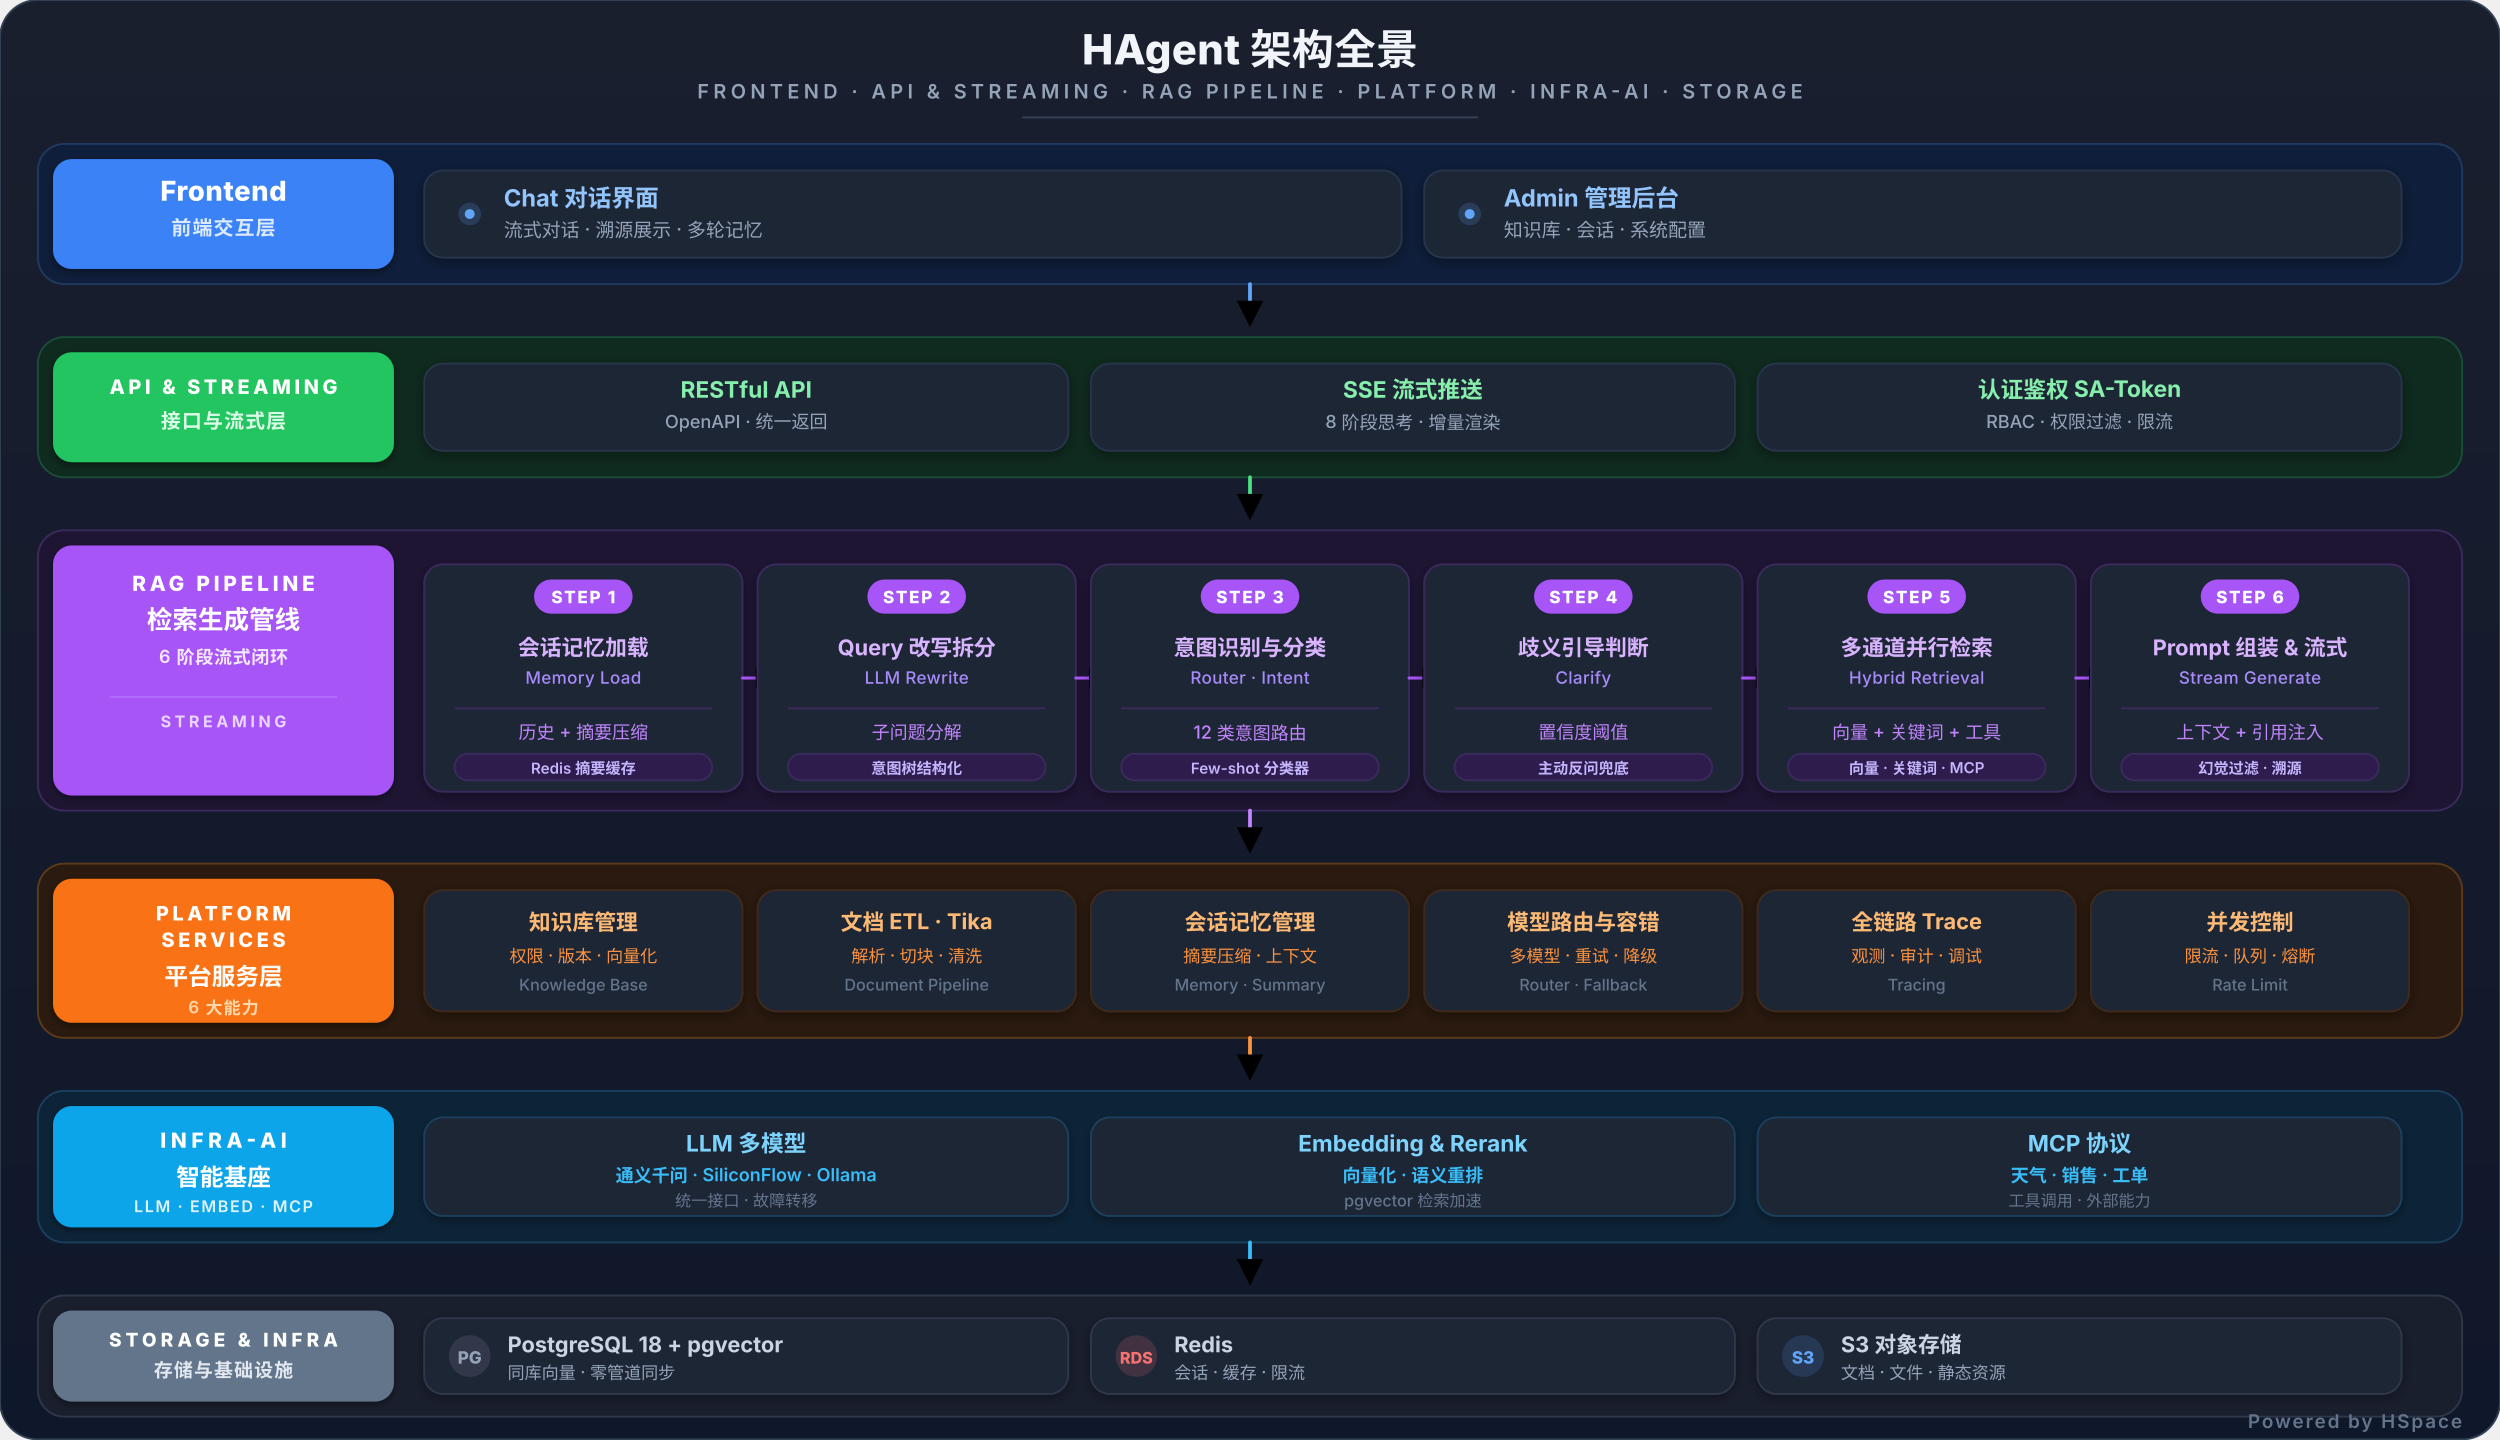
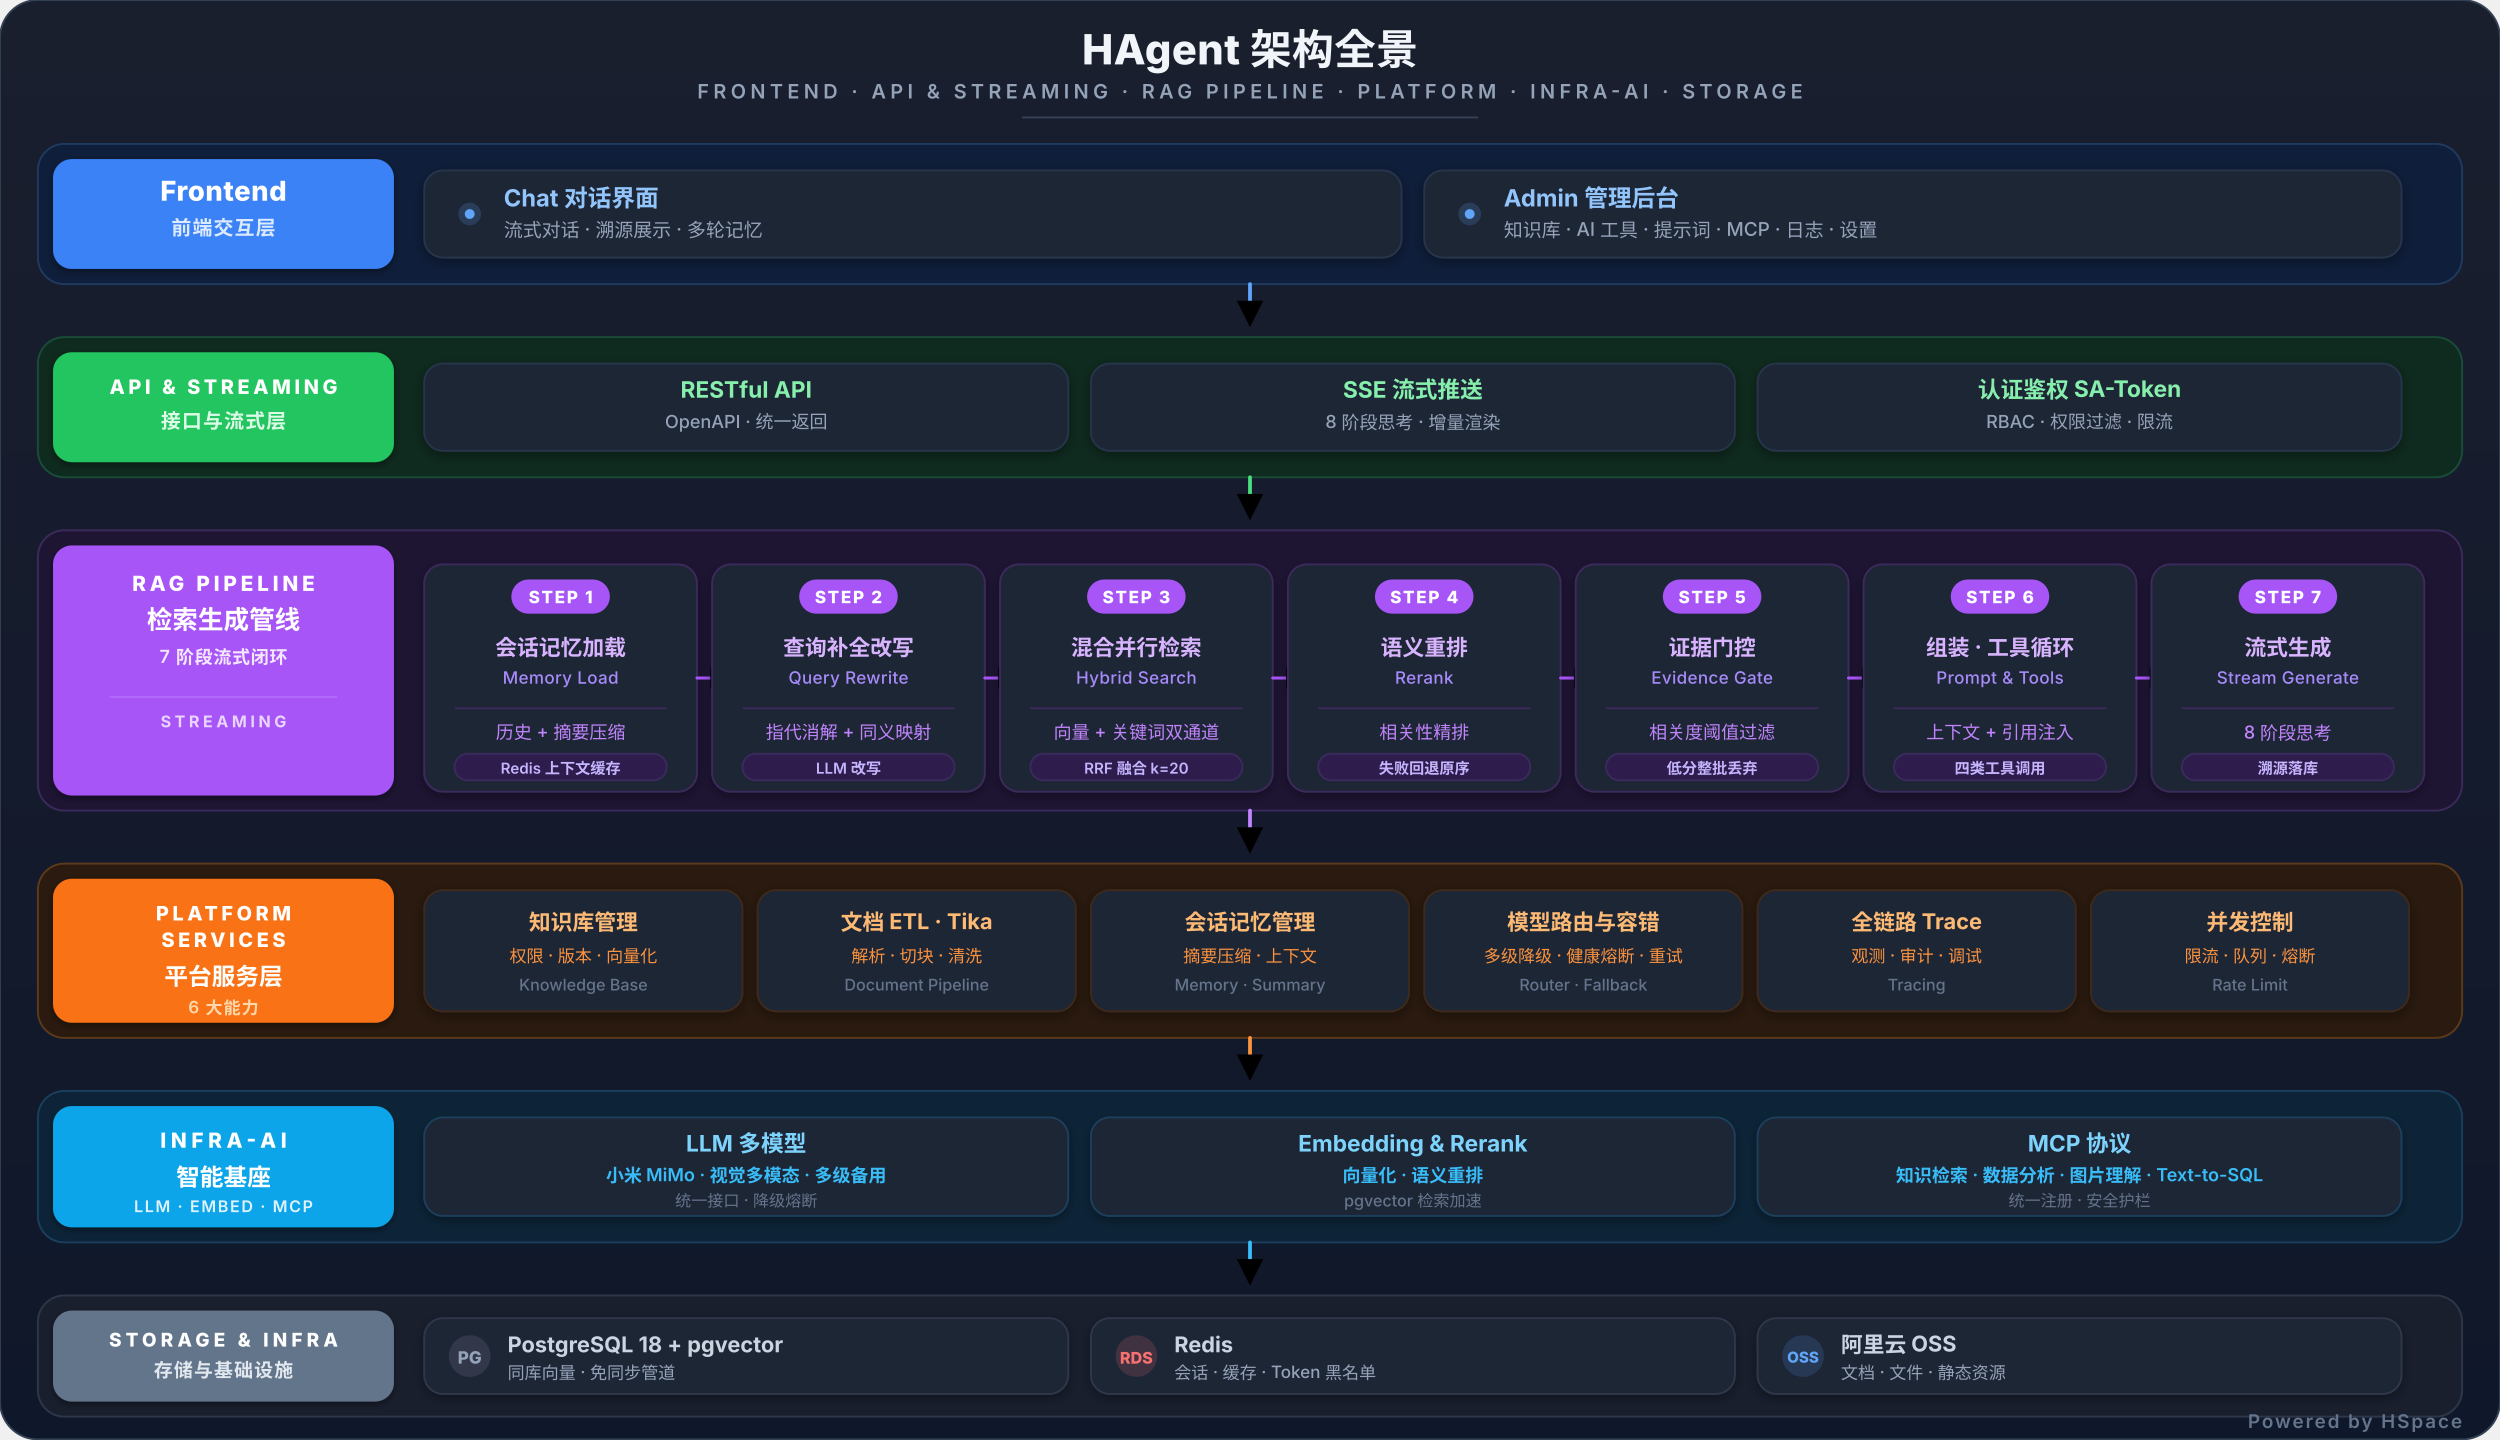
<svg xmlns="http://www.w3.org/2000/svg" viewBox="0 0 1320 760" width="1320" height="760" role="img" aria-labelledby="archTitle archDesc" font-family="'Inter','Helvetica Neue',Arial,sans-serif">
  <defs>
    <filter id="cardShadow" x="-10%" y="-15%" width="120%" height="130%">
      <feDropShadow dx="0" dy="2" stdDeviation="3" flood-color="#000000" flood-opacity="0.35" />
    </filter>
    <filter id="sideShadow" x="-15%" y="-15%" width="130%" height="130%">
      <feDropShadow dx="0" dy="1.5" stdDeviation="2" flood-color="#000000" flood-opacity="0.40" />
    </filter>
    <linearGradient id="bgGrad" x1="0%" y1="0%" x2="0%" y2="100%">
      <stop offset="0%" stop-color="#1a1f2e" />
      <stop offset="100%" stop-color="#0f172a" />
    </linearGradient>
    <marker id="arr" viewBox="0 0 10 10" refX="8" refY="5" markerWidth="7" markerHeight="7" orient="auto-start-reverse">
      <path d="M0,0 L10,5 L0,10 z" fill="currentColor" />
    </marker>
+     <style>
+       line[stroke-width="2"], line[stroke-width="1.6"] {
+         stroke-dasharray: 14 3;
+         animation: hs-flow 1.4s linear infinite;
+       }
+       @keyframes hs-flow {
+         to { stroke-dashoffset: -17; }
+       }
+       @media (prefers-reduced-motion: reduce) {
+         line[stroke-width="2"], line[stroke-width="1.6"] { animation: none; }
+       }
+     </style>
  </defs>
  <rect width="1320" height="760" rx="20" fill="url(#bgGrad)" stroke="#334155" stroke-width="1" />
  <g id="header">
    <text x="660" y="34" text-anchor="middle" font-size="22" font-weight="800" fill="#f1f5f9" letter-spacing="0.01em">HAgent 架构全景</text>
    <text x="660" y="52" text-anchor="middle" font-size="10.5" font-weight="600" fill="#94a3b8" letter-spacing="0.22em">FRONTEND · API &amp; STREAMING · RAG PIPELINE · PLATFORM · INFRA-AI · STORAGE</text>
    <line x1="540" y1="62" x2="780" y2="62" stroke="#334155" stroke-width="1" stroke-linecap="round" />
  </g>
  <g id="layer-frontend" color="#60a5fa">
    <rect x="20" y="76" width="1280" height="74" rx="14" fill="#0f1e3a" stroke="#1e3a5f" stroke-width="1" />
    <rect x="28" y="84" width="180" height="58" rx="10" fill="#3b82f6" filter="url(#sideShadow)" />
    <text x="118" y="106" text-anchor="middle" font-size="14.5" font-weight="800" fill="#ffffff" letter-spacing="0.02em">Frontend</text>
    <text x="118" y="124" text-anchor="middle" font-size="10.5" font-weight="600" fill="#dbeafe" letter-spacing="0.06em">前端交互层</text>
    <g filter="url(#cardShadow)">
      <rect x="224" y="90" width="516" height="46" rx="10" fill="#1e2536" stroke="#263449" stroke-width="1" />
      <circle cx="248" cy="113" r="6" fill="#60a5fa" opacity="0.18" />
      <circle cx="248" cy="113" r="2.6" fill="#60a5fa" />
      <text x="266" y="109" font-size="12.5" font-weight="700" fill="#93c5fd">Chat 对话界面</text>
      <text x="266" y="125" font-size="10" font-weight="500" fill="#94a3b8">流式对话 · 溯源展示 · 多轮记忆</text>
    </g>
    <g filter="url(#cardShadow)">
      <rect x="752" y="90" width="516" height="46" rx="10" fill="#1e2536" stroke="#263449" stroke-width="1" />
      <circle cx="776" cy="113" r="6" fill="#60a5fa" opacity="0.18" />
      <circle cx="776" cy="113" r="2.6" fill="#60a5fa" />
      <text x="794" y="109" font-size="12.5" font-weight="700" fill="#93c5fd">Admin 管理后台</text>
-       <text x="794" y="125" font-size="10" font-weight="500" fill="#94a3b8">知识库 · 会话 · 系统配置</text>
+       <text x="794" y="125" font-size="10" font-weight="500" fill="#94a3b8">知识库 · AI 工具 · 提示词 · MCP · 日志 · 设置</text>
    </g>
  </g>
  <line x1="660" y1="150" x2="660" y2="170" stroke="#60a5fa" stroke-width="2" stroke-linecap="round" marker-end="url(#arr)" color="#60a5fa" />
  <g id="layer-api">
    <rect x="20" y="178" width="1280" height="74" rx="14" fill="#0f2a1e" stroke="#1a4d38" stroke-width="1" />
    <rect x="28" y="186" width="180" height="58" rx="10" fill="#22c55e" filter="url(#sideShadow)" />
    <text x="118" y="208" text-anchor="middle" font-size="10.5" font-weight="800" fill="#ffffff" letter-spacing="0.18em">API &amp; STREAMING</text>
    <text x="118" y="226" text-anchor="middle" font-size="10.5" font-weight="600" fill="#dcfce7" letter-spacing="0.06em">接口与流式层</text>
    <g filter="url(#cardShadow)">
      <rect x="224" y="192" width="340" height="46" rx="10" fill="#1e2536" stroke="#263449" stroke-width="1" />
      <text x="394" y="210" text-anchor="middle" font-size="12" font-weight="700" fill="#86efac">RESTful API</text>
      <text x="394" y="226" text-anchor="middle" font-size="9.5" font-weight="500" fill="#94a3b8">OpenAPI · 统一返回</text>
    </g>
    <g filter="url(#cardShadow)">
      <rect x="576" y="192" width="340" height="46" rx="10" fill="#1e2536" stroke="#263449" stroke-width="1" />
      <text x="746" y="210" text-anchor="middle" font-size="12" font-weight="700" fill="#86efac">SSE 流式推送</text>
      <text x="746" y="226" text-anchor="middle" font-size="9.5" font-weight="500" fill="#94a3b8">8 阶段思考 · 增量渲染</text>
    </g>
    <g filter="url(#cardShadow)">
      <rect x="928" y="192" width="340" height="46" rx="10" fill="#1e2536" stroke="#263449" stroke-width="1" />
      <text x="1098" y="210" text-anchor="middle" font-size="12" font-weight="700" fill="#86efac">认证鉴权 SA-Token</text>
      <text x="1098" y="226" text-anchor="middle" font-size="9.5" font-weight="500" fill="#94a3b8">RBAC · 权限过滤 · 限流</text>
    </g>
  </g>
  <line x1="660" y1="252" x2="660" y2="272" stroke="#4ade80" stroke-width="2" stroke-linecap="round" marker-end="url(#arr)" />
  <g id="layer-rag">
    <rect x="20" y="280" width="1280" height="148" rx="14" fill="#1e1533" stroke="#3b2a5c" stroke-width="1" />
    <rect x="28" y="288" width="180" height="132" rx="10" fill="#a855f7" filter="url(#sideShadow)" />
    <text x="118" y="312" text-anchor="middle" font-size="11" font-weight="800" fill="#ffffff" letter-spacing="0.18em">RAG PIPELINE</text>
    <text x="118" y="332" text-anchor="middle" font-size="13.5" font-weight="800" fill="#ffffff">检索生成管线</text>
-     <text x="118" y="350" text-anchor="middle" font-size="9.5" font-weight="600" fill="#f3e8ff" letter-spacing="0.04em">6 阶段流式闭环</text>
+     <text x="118" y="350" text-anchor="middle" font-size="9.5" font-weight="600" fill="#f3e8ff" letter-spacing="0.04em">7 阶段流式闭环</text>
    <line x1="58" y1="368" x2="178" y2="368" stroke="#c084fc" stroke-width="1" opacity="0.45" />
    <text x="118" y="384" text-anchor="middle" font-size="8.5" font-weight="700" fill="#e9d5ff" letter-spacing="0.22em">STREAMING</text>
    <g filter="url(#cardShadow)">
-       <rect x="224" y="298" width="168" height="120" rx="10" fill="#1e2536" stroke="#3b2a5c" stroke-width="1" />
-       <rect x="282" y="306" width="52" height="18" rx="9" fill="#a855f7" />
-       <text x="308" y="318.5" text-anchor="middle" font-size="9" font-weight="800" fill="#ffffff" letter-spacing="0.10em">STEP 1</text>
-       <text x="308" y="346" text-anchor="middle" font-size="11.5" font-weight="700" fill="#d8b4fe">会话记忆加载</text>
-       <text x="308" y="361" text-anchor="middle" font-size="9" font-weight="500" fill="#a78bfa" letter-spacing="0.02em">Memory Load</text>
-       <line x1="240" y1="374" x2="376" y2="374" stroke="#3b2a5c" stroke-width="1" />
-       <text x="308" y="390" text-anchor="middle" font-size="9.5" font-weight="500" fill="#c084fc">历史 + 摘要压缩</text>
-       <rect x="240" y="398" width="136" height="14" rx="7" fill="#2d1b4e" stroke="#3b2a5c" />
-       <text x="308" y="408.5" text-anchor="middle" font-size="8" font-weight="600" fill="#c4b5fd">Redis 摘要缓存</text>
-     </g>
-     <line x1="392" y1="358" x2="408" y2="358" stroke="#a855f7" stroke-width="1.6" stroke-linecap="round" marker-end="url(#arr)" />
-     <g filter="url(#cardShadow)">
-       <rect x="400" y="298" width="168" height="120" rx="10" fill="#1e2536" stroke="#3b2a5c" stroke-width="1" />
-       <rect x="458" y="306" width="52" height="18" rx="9" fill="#a855f7" />
-       <text x="484" y="318.5" text-anchor="middle" font-size="9" font-weight="800" fill="#ffffff" letter-spacing="0.10em">STEP 2</text>
-       <text x="484" y="346" text-anchor="middle" font-size="11.5" font-weight="700" fill="#d8b4fe">Query 改写拆分</text>
-       <text x="484" y="361" text-anchor="middle" font-size="9" font-weight="500" fill="#a78bfa" letter-spacing="0.02em">LLM Rewrite</text>
-       <line x1="416" y1="374" x2="552" y2="374" stroke="#3b2a5c" stroke-width="1" />
-       <text x="484" y="390" text-anchor="middle" font-size="9.5" font-weight="500" fill="#c084fc">子问题分解</text>
-       <rect x="416" y="398" width="136" height="14" rx="7" fill="#2d1b4e" stroke="#3b2a5c" />
-       <text x="484" y="408.5" text-anchor="middle" font-size="8" font-weight="600" fill="#c4b5fd">意图树结构化</text>
-     </g>
-     <line x1="568" y1="358" x2="584" y2="358" stroke="#a855f7" stroke-width="1.6" stroke-linecap="round" marker-end="url(#arr)" />
-     <g filter="url(#cardShadow)">
-       <rect x="576" y="298" width="168" height="120" rx="10" fill="#1e2536" stroke="#3b2a5c" stroke-width="1" />
-       <rect x="634" y="306" width="52" height="18" rx="9" fill="#a855f7" />
-       <text x="660" y="318.5" text-anchor="middle" font-size="9" font-weight="800" fill="#ffffff" letter-spacing="0.10em">STEP 3</text>
-       <text x="660" y="346" text-anchor="middle" font-size="11.5" font-weight="700" fill="#d8b4fe">意图识别与分类</text>
-       <text x="660" y="361" text-anchor="middle" font-size="9" font-weight="500" fill="#a78bfa" letter-spacing="0.02em">Router · Intent</text>
-       <line x1="592" y1="374" x2="728" y2="374" stroke="#3b2a5c" stroke-width="1" />
-       <text x="660" y="390" text-anchor="middle" font-size="9.5" font-weight="500" fill="#c084fc">12 类意图路由</text>
-       <rect x="592" y="398" width="136" height="14" rx="7" fill="#2d1b4e" stroke="#3b2a5c" />
-       <text x="660" y="408.5" text-anchor="middle" font-size="8" font-weight="600" fill="#c4b5fd">Few-shot 分类器</text>
-     </g>
-     <line x1="744" y1="358" x2="760" y2="358" stroke="#a855f7" stroke-width="1.6" stroke-linecap="round" marker-end="url(#arr)" />
-     <g filter="url(#cardShadow)">
-       <rect x="752" y="298" width="168" height="120" rx="10" fill="#1e2536" stroke="#3b2a5c" stroke-width="1" />
-       <rect x="810" y="306" width="52" height="18" rx="9" fill="#a855f7" />
-       <text x="836" y="318.5" text-anchor="middle" font-size="9" font-weight="800" fill="#ffffff" letter-spacing="0.10em">STEP 4</text>
-       <text x="836" y="346" text-anchor="middle" font-size="11.5" font-weight="700" fill="#d8b4fe">歧义引导判断</text>
-       <text x="836" y="361" text-anchor="middle" font-size="9" font-weight="500" fill="#a78bfa" letter-spacing="0.02em">Clarify</text>
-       <line x1="768" y1="374" x2="904" y2="374" stroke="#3b2a5c" stroke-width="1" />
-       <text x="836" y="390" text-anchor="middle" font-size="9.5" font-weight="500" fill="#c084fc">置信度阈值</text>
-       <rect x="768" y="398" width="136" height="14" rx="7" fill="#2d1b4e" stroke="#3b2a5c" />
-       <text x="836" y="408.5" text-anchor="middle" font-size="8" font-weight="600" fill="#c4b5fd">主动反问兜底</text>
-     </g>
-     <line x1="920" y1="358" x2="936" y2="358" stroke="#a855f7" stroke-width="1.6" stroke-linecap="round" marker-end="url(#arr)" />
-     <g filter="url(#cardShadow)">
-       <rect x="928" y="298" width="168" height="120" rx="10" fill="#1e2536" stroke="#3b2a5c" stroke-width="1" />
-       <rect x="986" y="306" width="52" height="18" rx="9" fill="#a855f7" />
-       <text x="1012" y="318.5" text-anchor="middle" font-size="9" font-weight="800" fill="#ffffff" letter-spacing="0.10em">STEP 5</text>
-       <text x="1012" y="346" text-anchor="middle" font-size="11.5" font-weight="700" fill="#d8b4fe">多通道并行检索</text>
-       <text x="1012" y="361" text-anchor="middle" font-size="9" font-weight="500" fill="#a78bfa" letter-spacing="0.02em">Hybrid Retrieval</text>
-       <line x1="944" y1="374" x2="1080" y2="374" stroke="#3b2a5c" stroke-width="1" />
-       <text x="1012" y="390" text-anchor="middle" font-size="9.5" font-weight="500" fill="#c084fc">向量 + 关键词 + 工具</text>
-       <rect x="944" y="398" width="136" height="14" rx="7" fill="#2d1b4e" stroke="#3b2a5c" />
-       <text x="1012" y="408.5" text-anchor="middle" font-size="8" font-weight="600" fill="#c4b5fd">向量 · 关键词 · MCP</text>
-     </g>
-     <line x1="1096" y1="358" x2="1112" y2="358" stroke="#a855f7" stroke-width="1.6" stroke-linecap="round" marker-end="url(#arr)" />
-     <g filter="url(#cardShadow)">
-       <rect x="1104" y="298" width="168" height="120" rx="10" fill="#1e2536" stroke="#3b2a5c" stroke-width="1" />
-       <rect x="1162" y="306" width="52" height="18" rx="9" fill="#a855f7" />
-       <text x="1188" y="318.5" text-anchor="middle" font-size="9" font-weight="800" fill="#ffffff" letter-spacing="0.10em">STEP 6</text>
-       <text x="1188" y="346" text-anchor="middle" font-size="11.5" font-weight="700" fill="#d8b4fe">Prompt 组装 &amp; 流式</text>
-       <text x="1188" y="361" text-anchor="middle" font-size="9" font-weight="500" fill="#a78bfa" letter-spacing="0.02em">Stream Generate</text>
-       <line x1="1120" y1="374" x2="1256" y2="374" stroke="#3b2a5c" stroke-width="1" />
-       <text x="1188" y="390" text-anchor="middle" font-size="9.5" font-weight="500" fill="#c084fc">上下文 + 引用注入</text>
-       <rect x="1120" y="398" width="136" height="14" rx="7" fill="#2d1b4e" stroke="#3b2a5c" />
-       <text x="1188" y="408.5" text-anchor="middle" font-size="8" font-weight="600" fill="#c4b5fd">幻觉过滤 · 溯源</text>
+       <rect x="224" y="298" width="144" height="120" rx="10" fill="#1e2536" stroke="#3b2a5c" stroke-width="1" />
+       <rect x="270" y="306" width="52" height="18" rx="9" fill="#a855f7" />
+       <text x="296" y="318.5" text-anchor="middle" font-size="9" font-weight="800" fill="#ffffff" letter-spacing="0.10em">STEP 1</text>
+       <text x="296" y="346" text-anchor="middle" font-size="11.5" font-weight="700" fill="#d8b4fe">会话记忆加载</text>
+       <text x="296" y="361" text-anchor="middle" font-size="9" font-weight="500" fill="#a78bfa" letter-spacing="0.02em">Memory Load</text>
+       <line x1="240" y1="374" x2="352" y2="374" stroke="#3b2a5c" stroke-width="1" />
+       <text x="296" y="390" text-anchor="middle" font-size="9.5" font-weight="500" fill="#c084fc">历史 + 摘要压缩</text>
+       <rect x="240" y="398" width="112" height="14" rx="7" fill="#2d1b4e" stroke="#3b2a5c" />
+       <text x="296" y="408.5" text-anchor="middle" font-size="8" font-weight="600" fill="#c4b5fd">Redis 上下文缓存</text>
+     </g>
+     <line x1="368" y1="358" x2="384" y2="358" stroke="#a855f7" stroke-width="1.6" stroke-linecap="round" marker-end="url(#arr)" />
+     <g filter="url(#cardShadow)">
+       <rect x="376" y="298" width="144" height="120" rx="10" fill="#1e2536" stroke="#3b2a5c" stroke-width="1" />
+       <rect x="422" y="306" width="52" height="18" rx="9" fill="#a855f7" />
+       <text x="448" y="318.5" text-anchor="middle" font-size="9" font-weight="800" fill="#ffffff" letter-spacing="0.10em">STEP 2</text>
+       <text x="448" y="346" text-anchor="middle" font-size="11.5" font-weight="700" fill="#d8b4fe">查询补全改写</text>
+       <text x="448" y="361" text-anchor="middle" font-size="9" font-weight="500" fill="#a78bfa" letter-spacing="0.02em">Query Rewrite</text>
+       <line x1="392" y1="374" x2="504" y2="374" stroke="#3b2a5c" stroke-width="1" />
+       <text x="448" y="390" text-anchor="middle" font-size="9.5" font-weight="500" fill="#c084fc">指代消解 + 同义映射</text>
+       <rect x="392" y="398" width="112" height="14" rx="7" fill="#2d1b4e" stroke="#3b2a5c" />
+       <text x="448" y="408.5" text-anchor="middle" font-size="8" font-weight="600" fill="#c4b5fd">LLM 改写</text>
+     </g>
+     <line x1="520" y1="358" x2="536" y2="358" stroke="#a855f7" stroke-width="1.6" stroke-linecap="round" marker-end="url(#arr)" />
+     <g filter="url(#cardShadow)">
+       <rect x="528" y="298" width="144" height="120" rx="10" fill="#1e2536" stroke="#3b2a5c" stroke-width="1" />
+       <rect x="574" y="306" width="52" height="18" rx="9" fill="#a855f7" />
+       <text x="600" y="318.5" text-anchor="middle" font-size="9" font-weight="800" fill="#ffffff" letter-spacing="0.10em">STEP 3</text>
+       <text x="600" y="346" text-anchor="middle" font-size="11.5" font-weight="700" fill="#d8b4fe">混合并行检索</text>
+       <text x="600" y="361" text-anchor="middle" font-size="9" font-weight="500" fill="#a78bfa" letter-spacing="0.02em">Hybrid Search</text>
+       <line x1="544" y1="374" x2="656" y2="374" stroke="#3b2a5c" stroke-width="1" />
+       <text x="600" y="390" text-anchor="middle" font-size="9.5" font-weight="500" fill="#c084fc">向量 + 关键词双通道</text>
+       <rect x="544" y="398" width="112" height="14" rx="7" fill="#2d1b4e" stroke="#3b2a5c" />
+       <text x="600" y="408.5" text-anchor="middle" font-size="8" font-weight="600" fill="#c4b5fd">RRF 融合 k=20</text>
+     </g>
+     <line x1="672" y1="358" x2="688" y2="358" stroke="#a855f7" stroke-width="1.6" stroke-linecap="round" marker-end="url(#arr)" />
+     <g filter="url(#cardShadow)">
+       <rect x="680" y="298" width="144" height="120" rx="10" fill="#1e2536" stroke="#3b2a5c" stroke-width="1" />
+       <rect x="726" y="306" width="52" height="18" rx="9" fill="#a855f7" />
+       <text x="752" y="318.5" text-anchor="middle" font-size="9" font-weight="800" fill="#ffffff" letter-spacing="0.10em">STEP 4</text>
+       <text x="752" y="346" text-anchor="middle" font-size="11.5" font-weight="700" fill="#d8b4fe">语义重排</text>
+       <text x="752" y="361" text-anchor="middle" font-size="9" font-weight="500" fill="#a78bfa" letter-spacing="0.02em">Rerank</text>
+       <line x1="696" y1="374" x2="808" y2="374" stroke="#3b2a5c" stroke-width="1" />
+       <text x="752" y="390" text-anchor="middle" font-size="9.5" font-weight="500" fill="#c084fc">相关性精排</text>
+       <rect x="696" y="398" width="112" height="14" rx="7" fill="#2d1b4e" stroke="#3b2a5c" />
+       <text x="752" y="408.5" text-anchor="middle" font-size="8" font-weight="600" fill="#c4b5fd">失败回退原序</text>
+     </g>
+     <line x1="824" y1="358" x2="840" y2="358" stroke="#a855f7" stroke-width="1.6" stroke-linecap="round" marker-end="url(#arr)" />
+     <g filter="url(#cardShadow)">
+       <rect x="832" y="298" width="144" height="120" rx="10" fill="#1e2536" stroke="#3b2a5c" stroke-width="1" />
+       <rect x="878" y="306" width="52" height="18" rx="9" fill="#a855f7" />
+       <text x="904" y="318.5" text-anchor="middle" font-size="9" font-weight="800" fill="#ffffff" letter-spacing="0.10em">STEP 5</text>
+       <text x="904" y="346" text-anchor="middle" font-size="11.5" font-weight="700" fill="#d8b4fe">证据门控</text>
+       <text x="904" y="361" text-anchor="middle" font-size="9" font-weight="500" fill="#a78bfa" letter-spacing="0.02em">Evidence Gate</text>
+       <line x1="848" y1="374" x2="960" y2="374" stroke="#3b2a5c" stroke-width="1" />
+       <text x="904" y="390" text-anchor="middle" font-size="9.5" font-weight="500" fill="#c084fc">相关度阈值过滤</text>
+       <rect x="848" y="398" width="112" height="14" rx="7" fill="#2d1b4e" stroke="#3b2a5c" />
+       <text x="904" y="408.5" text-anchor="middle" font-size="8" font-weight="600" fill="#c4b5fd">低分整批丢弃</text>
+     </g>
+     <line x1="976" y1="358" x2="992" y2="358" stroke="#a855f7" stroke-width="1.6" stroke-linecap="round" marker-end="url(#arr)" />
+     <g filter="url(#cardShadow)">
+       <rect x="984" y="298" width="144" height="120" rx="10" fill="#1e2536" stroke="#3b2a5c" stroke-width="1" />
+       <rect x="1030" y="306" width="52" height="18" rx="9" fill="#a855f7" />
+       <text x="1056" y="318.5" text-anchor="middle" font-size="9" font-weight="800" fill="#ffffff" letter-spacing="0.10em">STEP 6</text>
+       <text x="1056" y="346" text-anchor="middle" font-size="11.5" font-weight="700" fill="#d8b4fe">组装 · 工具循环</text>
+       <text x="1056" y="361" text-anchor="middle" font-size="9" font-weight="500" fill="#a78bfa" letter-spacing="0.02em">Prompt &amp; Tools</text>
+       <line x1="1000" y1="374" x2="1112" y2="374" stroke="#3b2a5c" stroke-width="1" />
+       <text x="1056" y="390" text-anchor="middle" font-size="9.5" font-weight="500" fill="#c084fc">上下文 + 引用注入</text>
+       <rect x="1000" y="398" width="112" height="14" rx="7" fill="#2d1b4e" stroke="#3b2a5c" />
+       <text x="1056" y="408.5" text-anchor="middle" font-size="8" font-weight="600" fill="#c4b5fd">四类工具调用</text>
+     </g>
+     <line x1="1128" y1="358" x2="1144" y2="358" stroke="#a855f7" stroke-width="1.6" stroke-linecap="round" marker-end="url(#arr)" />
+     <g filter="url(#cardShadow)">
+       <rect x="1136" y="298" width="144" height="120" rx="10" fill="#1e2536" stroke="#3b2a5c" stroke-width="1" />
+       <rect x="1182" y="306" width="52" height="18" rx="9" fill="#a855f7" />
+       <text x="1208" y="318.5" text-anchor="middle" font-size="9" font-weight="800" fill="#ffffff" letter-spacing="0.10em">STEP 7</text>
+       <text x="1208" y="346" text-anchor="middle" font-size="11.5" font-weight="700" fill="#d8b4fe">流式生成</text>
+       <text x="1208" y="361" text-anchor="middle" font-size="9" font-weight="500" fill="#a78bfa" letter-spacing="0.02em">Stream Generate</text>
+       <line x1="1152" y1="374" x2="1264" y2="374" stroke="#3b2a5c" stroke-width="1" />
+       <text x="1208" y="390" text-anchor="middle" font-size="9.5" font-weight="500" fill="#c084fc">8 阶段思考</text>
+       <rect x="1152" y="398" width="112" height="14" rx="7" fill="#2d1b4e" stroke="#3b2a5c" />
+       <text x="1208" y="408.5" text-anchor="middle" font-size="8" font-weight="600" fill="#c4b5fd">溯源落库</text>
    </g>
  </g>
  <line x1="660" y1="428" x2="660" y2="448" stroke="#c084fc" stroke-width="2" stroke-linecap="round" marker-end="url(#arr)" />
  <g id="layer-platform">
    <rect x="20" y="456" width="1280" height="92" rx="14" fill="#2a1a0f" stroke="#5c3a1a" stroke-width="1" />
    <rect x="28" y="464" width="180" height="76" rx="10" fill="#f97316" filter="url(#sideShadow)" />
    <text x="118" y="486" text-anchor="middle" font-size="10.5" font-weight="800" fill="#ffffff" letter-spacing="0.18em">PLATFORM</text>
    <text x="118" y="500" text-anchor="middle" font-size="10.5" font-weight="800" fill="#ffffff" letter-spacing="0.18em">SERVICES</text>
    <text x="118" y="520" text-anchor="middle" font-size="12.5" font-weight="800" fill="#ffffff">平台服务层</text>
    <text x="118" y="535" text-anchor="middle" font-size="9" font-weight="600" fill="#fed7aa" letter-spacing="0.06em">6 大能力</text>
    <g filter="url(#cardShadow)">
      <rect x="224" y="470" width="168" height="64" rx="10" fill="#1e2536" stroke="#3d2a1a" stroke-width="1" />
      <text x="308" y="491" text-anchor="middle" font-size="11.5" font-weight="700" fill="#fdba74">知识库管理</text>
      <text x="308" y="508" text-anchor="middle" font-size="9" font-weight="500" fill="#fb923c">权限 · 版本 · 向量化</text>
      <text x="308" y="523" text-anchor="middle" font-size="8.5" font-weight="500" fill="#64748b">Knowledge Base</text>
    </g>
    <g filter="url(#cardShadow)">
      <rect x="400" y="470" width="168" height="64" rx="10" fill="#1e2536" stroke="#3d2a1a" stroke-width="1" />
      <text x="484" y="491" text-anchor="middle" font-size="11.5" font-weight="700" fill="#fdba74">文档 ETL · Tika</text>
      <text x="484" y="508" text-anchor="middle" font-size="9" font-weight="500" fill="#fb923c">解析 · 切块 · 清洗</text>
      <text x="484" y="523" text-anchor="middle" font-size="8.5" font-weight="500" fill="#64748b">Document Pipeline</text>
    </g>
    <g filter="url(#cardShadow)">
      <rect x="576" y="470" width="168" height="64" rx="10" fill="#1e2536" stroke="#3d2a1a" stroke-width="1" />
      <text x="660" y="491" text-anchor="middle" font-size="11.5" font-weight="700" fill="#fdba74">会话记忆管理</text>
      <text x="660" y="508" text-anchor="middle" font-size="9" font-weight="500" fill="#fb923c">摘要压缩 · 上下文</text>
      <text x="660" y="523" text-anchor="middle" font-size="8.5" font-weight="500" fill="#64748b">Memory · Summary</text>
    </g>
    <g filter="url(#cardShadow)">
      <rect x="752" y="470" width="168" height="64" rx="10" fill="#1e2536" stroke="#3d2a1a" stroke-width="1" />
      <text x="836" y="491" text-anchor="middle" font-size="11.5" font-weight="700" fill="#fdba74">模型路由与容错</text>
-       <text x="836" y="508" text-anchor="middle" font-size="9" font-weight="500" fill="#fb923c">多模型 · 重试 · 降级</text>
+       <text x="836" y="508" text-anchor="middle" font-size="9" font-weight="500" fill="#fb923c">多级降级 · 健康熔断 · 重试</text>
      <text x="836" y="523" text-anchor="middle" font-size="8.5" font-weight="500" fill="#64748b">Router · Fallback</text>
    </g>
    <g filter="url(#cardShadow)">
      <rect x="928" y="470" width="168" height="64" rx="10" fill="#1e2536" stroke="#3d2a1a" stroke-width="1" />
      <text x="1012" y="491" text-anchor="middle" font-size="11.5" font-weight="700" fill="#fdba74">全链路 Trace</text>
      <text x="1012" y="508" text-anchor="middle" font-size="9" font-weight="500" fill="#fb923c">观测 · 审计 · 调试</text>
      <text x="1012" y="523" text-anchor="middle" font-size="8.5" font-weight="500" fill="#64748b">Tracing</text>
    </g>
    <g filter="url(#cardShadow)">
      <rect x="1104" y="470" width="168" height="64" rx="10" fill="#1e2536" stroke="#3d2a1a" stroke-width="1" />
      <text x="1188" y="491" text-anchor="middle" font-size="11.5" font-weight="700" fill="#fdba74">并发控制</text>
      <text x="1188" y="508" text-anchor="middle" font-size="9" font-weight="500" fill="#fb923c">限流 · 队列 · 熔断</text>
      <text x="1188" y="523" text-anchor="middle" font-size="8.5" font-weight="500" fill="#64748b">Rate Limit</text>
    </g>
  </g>
  <line x1="660" y1="548" x2="660" y2="568" stroke="#fb923c" stroke-width="2" stroke-linecap="round" marker-end="url(#arr)" />
  <g id="layer-infra">
    <rect x="20" y="576" width="1280" height="80" rx="14" fill="#0d2438" stroke="#1a3f5c" stroke-width="1" />
    <rect x="28" y="584" width="180" height="64" rx="10" fill="#0ea5e9" filter="url(#sideShadow)" />
    <text x="118" y="606" text-anchor="middle" font-size="11" font-weight="800" fill="#ffffff" letter-spacing="0.22em">INFRA-AI</text>
    <text x="118" y="626" text-anchor="middle" font-size="12.5" font-weight="800" fill="#ffffff">智能基座</text>
    <text x="118" y="640" text-anchor="middle" font-size="8.5" font-weight="600" fill="#e0f2fe" letter-spacing="0.10em">LLM · EMBED · MCP</text>
    <g filter="url(#cardShadow)">
      <rect x="224" y="590" width="340" height="52" rx="10" fill="#1e2536" stroke="#1a3f5c" stroke-width="1" />
      <text x="394" y="608" text-anchor="middle" font-size="12" font-weight="700" fill="#7dd3fc">LLM 多模型</text>
-       <text x="394" y="624" text-anchor="middle" font-size="9.5" font-weight="600" fill="#38bdf8">通义千问 · SiliconFlow · Ollama</text>
-       <text x="394" y="637" text-anchor="middle" font-size="8.5" font-weight="500" fill="#64748b">统一接口 · 故障转移</text>
+       <text x="394" y="624" text-anchor="middle" font-size="9.5" font-weight="600" fill="#38bdf8">小米 MiMo · 视觉多模态 · 多级备用</text>
+       <text x="394" y="637" text-anchor="middle" font-size="8.5" font-weight="500" fill="#64748b">统一接口 · 降级熔断</text>
    </g>
    <g filter="url(#cardShadow)">
      <rect x="576" y="590" width="340" height="52" rx="10" fill="#1e2536" stroke="#1a3f5c" stroke-width="1" />
      <text x="746" y="608" text-anchor="middle" font-size="12" font-weight="700" fill="#7dd3fc">Embedding &amp; Rerank</text>
      <text x="746" y="624" text-anchor="middle" font-size="9.5" font-weight="600" fill="#38bdf8">向量化 · 语义重排</text>
      <text x="746" y="637" text-anchor="middle" font-size="8.5" font-weight="500" fill="#64748b">pgvector 检索加速</text>
    </g>
    <g filter="url(#cardShadow)">
      <rect x="928" y="590" width="340" height="52" rx="10" fill="#1e2536" stroke="#1a3f5c" stroke-width="1" />
      <text x="1098" y="608" text-anchor="middle" font-size="12" font-weight="700" fill="#7dd3fc">MCP 协议</text>
-       <text x="1098" y="624" text-anchor="middle" font-size="9.5" font-weight="600" fill="#38bdf8">天气 · 销售 · 工单</text>
-       <text x="1098" y="637" text-anchor="middle" font-size="8.5" font-weight="500" fill="#64748b">工具调用 · 外部能力</text>
+       <text x="1098" y="624" text-anchor="middle" font-size="9.5" font-weight="600" fill="#38bdf8">知识检索 · 数据分析 · 图片理解 · Text-to-SQL</text>
+       <text x="1098" y="637" text-anchor="middle" font-size="8.5" font-weight="500" fill="#64748b">统一注册 · 安全护栏</text>
    </g>
  </g>
  <line x1="660" y1="656" x2="660" y2="676" stroke="#38bdf8" stroke-width="2" stroke-linecap="round" marker-end="url(#arr)" />
  <g id="layer-storage">
    <rect x="20" y="684" width="1280" height="64" rx="14" fill="#1a1f2e" stroke="#2d3748" stroke-width="1" />
    <rect x="28" y="692" width="180" height="48" rx="10" fill="#64748b" filter="url(#sideShadow)" />
    <text x="118" y="711" text-anchor="middle" font-size="10" font-weight="800" fill="#ffffff" letter-spacing="0.22em">STORAGE &amp; INFRA</text>
    <text x="118" y="727" text-anchor="middle" font-size="10" font-weight="600" fill="#e2e8f0" letter-spacing="0.06em">存储与基础设施</text>
    <g filter="url(#cardShadow)">
      <rect x="224" y="696" width="340" height="40" rx="10" fill="#1e2536" stroke="#2d3748" stroke-width="1" />
      <circle cx="248" cy="716" r="11" fill="#94a3b8" opacity="0.15" />
      <text x="248" y="720" text-anchor="middle" font-size="9" font-weight="800" fill="#94a3b8">PG</text>
      <text x="268" y="714" font-size="11.5" font-weight="700" fill="#cbd5e1">PostgreSQL 18 + pgvector</text>
-       <text x="268" y="728" font-size="9" font-weight="500" fill="#94a3b8">同库向量 · 零管道同步</text>
+       <text x="268" y="728" font-size="9" font-weight="500" fill="#94a3b8">同库向量 · 免同步管道</text>
    </g>
    <g filter="url(#cardShadow)">
      <rect x="576" y="696" width="340" height="40" rx="10" fill="#1e2536" stroke="#2d3748" stroke-width="1" />
      <circle cx="600" cy="716" r="11" fill="#f87171" opacity="0.15" />
      <text x="600" y="720" text-anchor="middle" font-size="8.5" font-weight="800" fill="#f87171">RDS</text>
      <text x="620" y="714" font-size="11.5" font-weight="700" fill="#cbd5e1">Redis</text>
-       <text x="620" y="728" font-size="9" font-weight="500" fill="#94a3b8">会话 · 缓存 · 限流</text>
+       <text x="620" y="728" font-size="9" font-weight="500" fill="#94a3b8">会话 · 缓存 · Token 黑名单</text>
    </g>
    <g filter="url(#cardShadow)">
      <rect x="928" y="696" width="340" height="40" rx="10" fill="#1e2536" stroke="#2d3748" stroke-width="1" />
      <circle cx="952" cy="716" r="11" fill="#60a5fa" opacity="0.15" />
-       <text x="952" y="720" text-anchor="middle" font-size="9" font-weight="800" fill="#60a5fa">S3</text>
-       <text x="972" y="714" font-size="11.5" font-weight="700" fill="#cbd5e1">S3 对象存储</text>
+       <text x="952" y="719.5" text-anchor="middle" font-size="8" font-weight="800" fill="#60a5fa">OSS</text>
+       <text x="972" y="714" font-size="11.5" font-weight="700" fill="#cbd5e1">阿里云 OSS</text>
      <text x="972" y="728" font-size="9" font-weight="500" fill="#94a3b8">文档 · 文件 · 静态资源</text>
    </g>
  </g>
  <g id="footer">
    <text x="1300" y="754" text-anchor="end" font-size="10" font-weight="600" fill="#64748b" letter-spacing="0.10em">Powered by HSpace</text>
  </g>
</svg>
